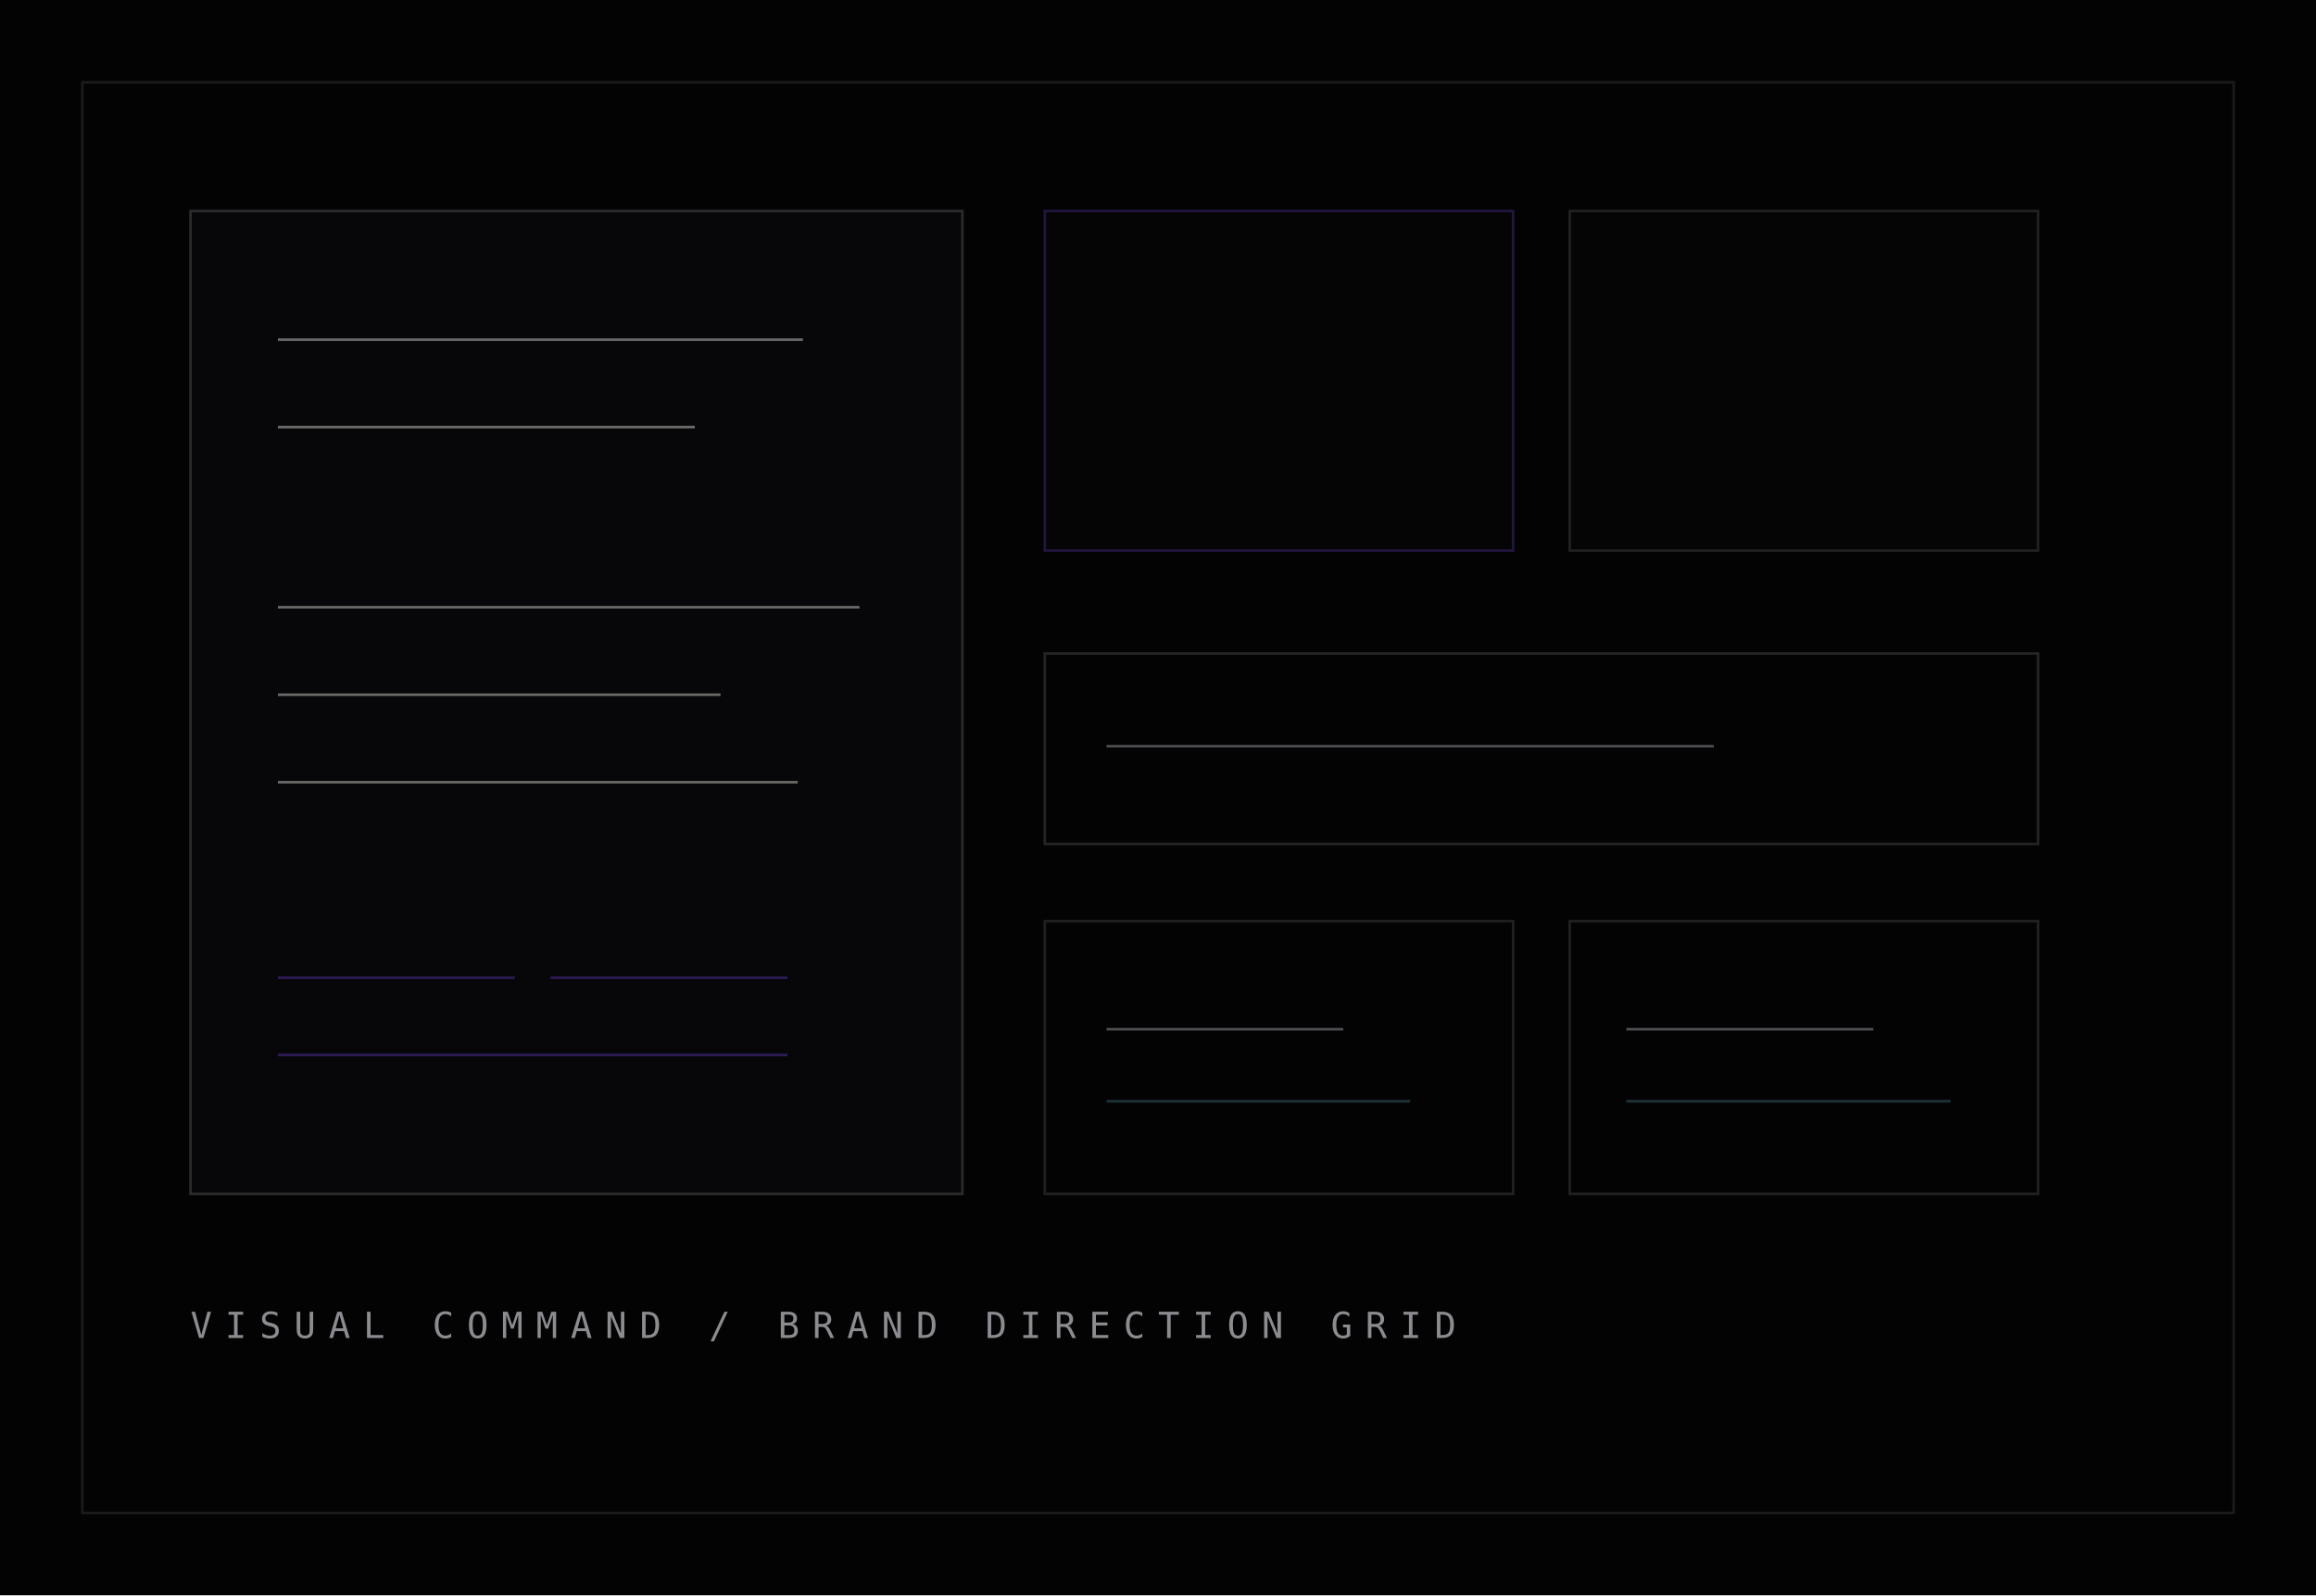
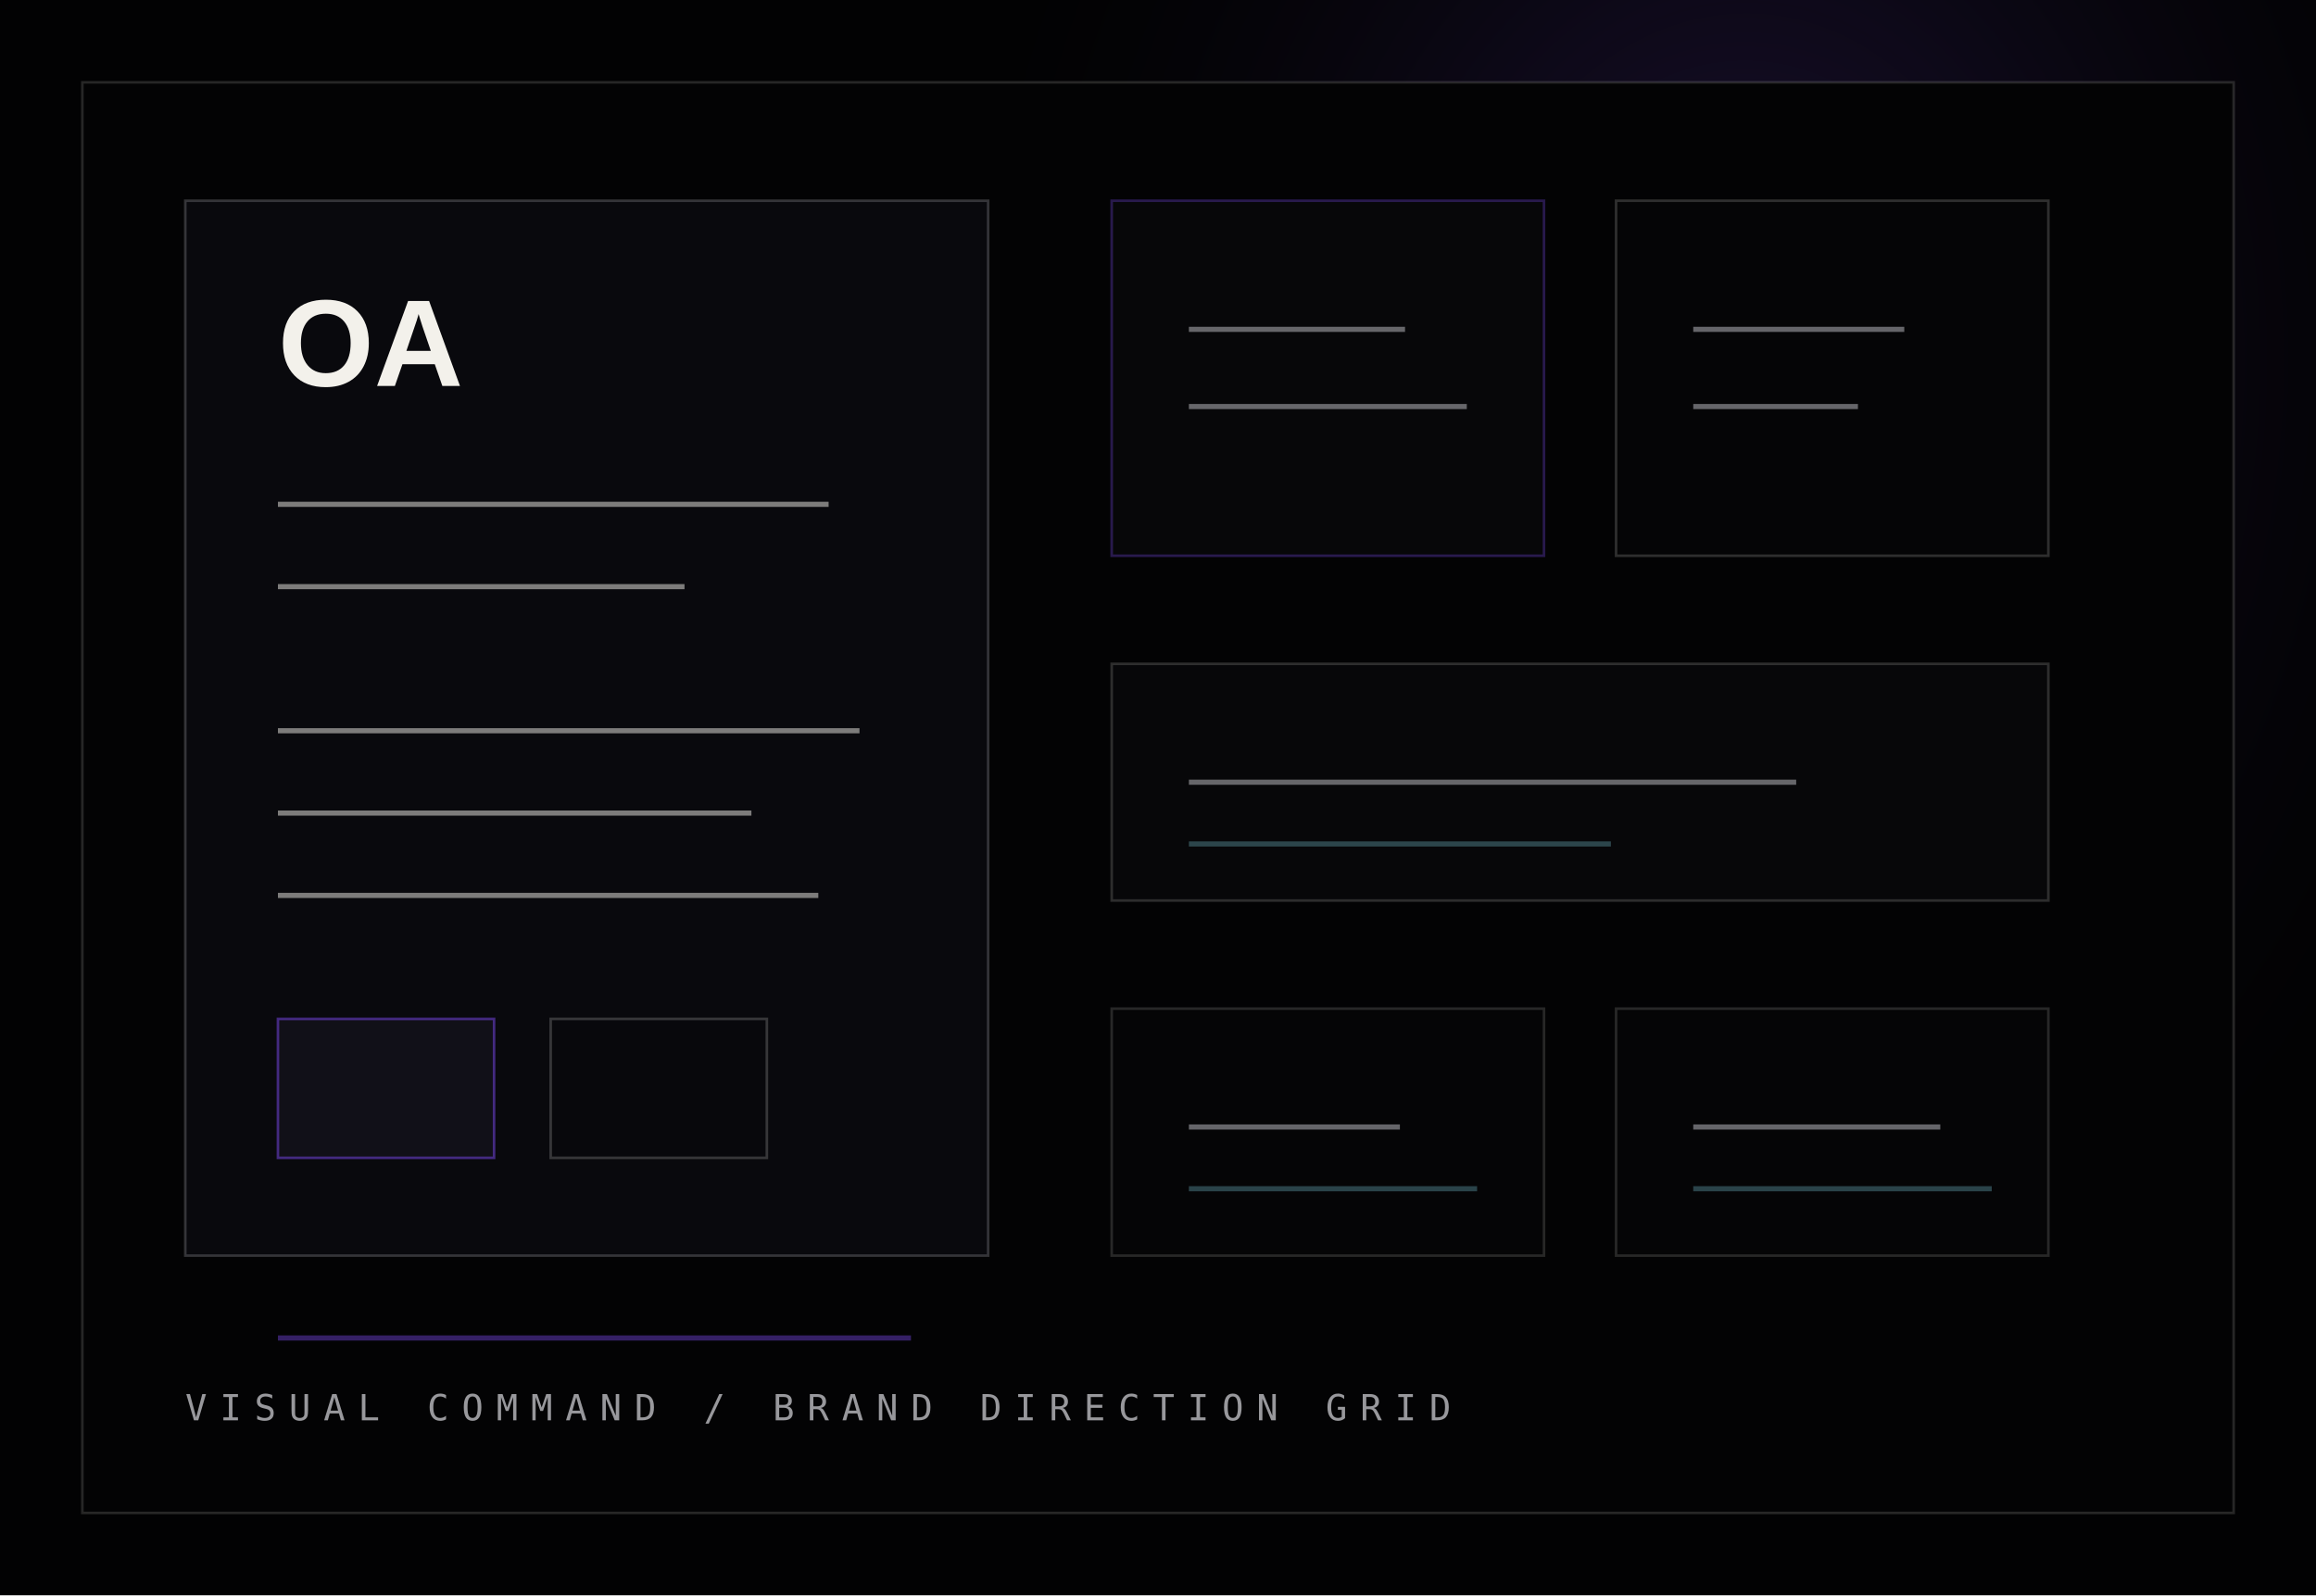
<svg xmlns="http://www.w3.org/2000/svg" width="900" height="620" viewBox="0 0 900 620" fill="none" role="img" aria-labelledby="title">
-   <rect width="900" height="620" fill="#030304" />
-   <rect x="32" y="32" width="836" height="556" stroke="#F3F1EB" stroke-opacity=".1" />
-   <rect x="74" y="82" width="300" height="382" fill="#070709" stroke="#C6C7CC" stroke-opacity=".2" />
-   <rect x="406" y="82" width="182" height="132" fill="#050506" stroke="#6F42D8" stroke-opacity=".28" />
-   <rect x="610" y="82" width="182" height="132" fill="#050506" stroke="#F3F1EB" stroke-opacity=".12" />
-   <path d="M108 132h204M108 166h162M108 236h226M108 270h172M108 304h202" stroke="#F3F1EB" stroke-opacity=".42" />
-   <path d="M108 380h92M214 380h92M108 410h198" stroke="#6F42D8" stroke-opacity=".36" />
-   <rect x="406" y="254" width="386" height="74" stroke="#F3F1EB" stroke-opacity=".14" />
-   <rect x="406" y="358" width="182" height="106" stroke="#F3F1EB" stroke-opacity=".12" />
-   <rect x="610" y="358" width="182" height="106" stroke="#F3F1EB" stroke-opacity=".12" />
-   <path d="M430 290h236M430 400h92M632 400h96" stroke="#C6C7CC" stroke-opacity=".38" />
-   <path d="M430 428h118M632 428h126" stroke="#7BC8D7" stroke-opacity=".24" />
-   <text x="74" y="520" fill="#C6C7CC" fill-opacity=".7" font-family="monospace" font-size="14" letter-spacing="5">VISUAL COMMAND / BRAND DIRECTION GRID</text>
+   <defs>
+     <radialGradient id="v" cx="0" cy="0" r="1" gradientUnits="userSpaceOnUse" gradientTransform="translate(674 150) rotate(95) scale(420 320)">
+       <stop stop-color="#6F42D8" stop-opacity=".26" />
+       <stop offset="1" stop-color="#030304" stop-opacity="0" />
+     </radialGradient>
+   </defs>
+   <rect width="900" height="620" fill="#020203" />
+   <rect width="900" height="620" fill="url(#v)" />
+   <rect x="32" y="32" width="836" height="556" fill="#030304" stroke="#F3F1EB" stroke-opacity=".15" />
+   <rect x="72" y="78" width="312" height="410" fill="#09090D" stroke="#C6C7CC" stroke-opacity=".24" />
+   <text x="108" y="150" fill="#F3F1EB" font-family="Arial Black, Arial, sans-serif" font-size="48" font-weight="900">OA</text>
+   <path d="M108 196h214M108 228h158M108 284h226M108 316h184M108 348h210" stroke="#F3F1EB" stroke-opacity=".5" stroke-width="2" />
+   <rect x="108" y="396" width="84" height="54" fill="#111018" stroke="#6F42D8" stroke-opacity=".55" />
+   <rect x="214" y="396" width="84" height="54" fill="#08080C" stroke="#F3F1EB" stroke-opacity=".2" />
+   <path d="M108 520h246" stroke="#6F42D8" stroke-opacity=".46" stroke-width="2" />
+   <rect x="432" y="78" width="168" height="138" fill="#070709" stroke="#6F42D8" stroke-opacity=".34" />
+   <rect x="628" y="78" width="168" height="138" fill="#050506" stroke="#F3F1EB" stroke-opacity=".18" />
+   <rect x="432" y="258" width="364" height="92" fill="#070709" stroke="#F3F1EB" stroke-opacity=".17" />
+   <rect x="432" y="392" width="168" height="96" fill="#050506" stroke="#F3F1EB" stroke-opacity=".15" />
+   <rect x="628" y="392" width="168" height="96" fill="#050506" stroke="#F3F1EB" stroke-opacity=".15" />
+   <path d="M462 128h84M462 158h108M658 128h82M658 158h64M462 304h236M462 438h82M658 438h96" stroke="#C6C7CC" stroke-opacity=".5" stroke-width="2" />
+   <path d="M462 328h164M462 462h112M658 462h116" stroke="#7BC8D7" stroke-opacity=".32" stroke-width="2" />
+   <text x="72" y="552" fill="#C6C7CC" fill-opacity=".76" font-family="monospace" font-size="14" letter-spacing="5">VISUAL COMMAND / BRAND DIRECTION GRID</text>
</svg>
